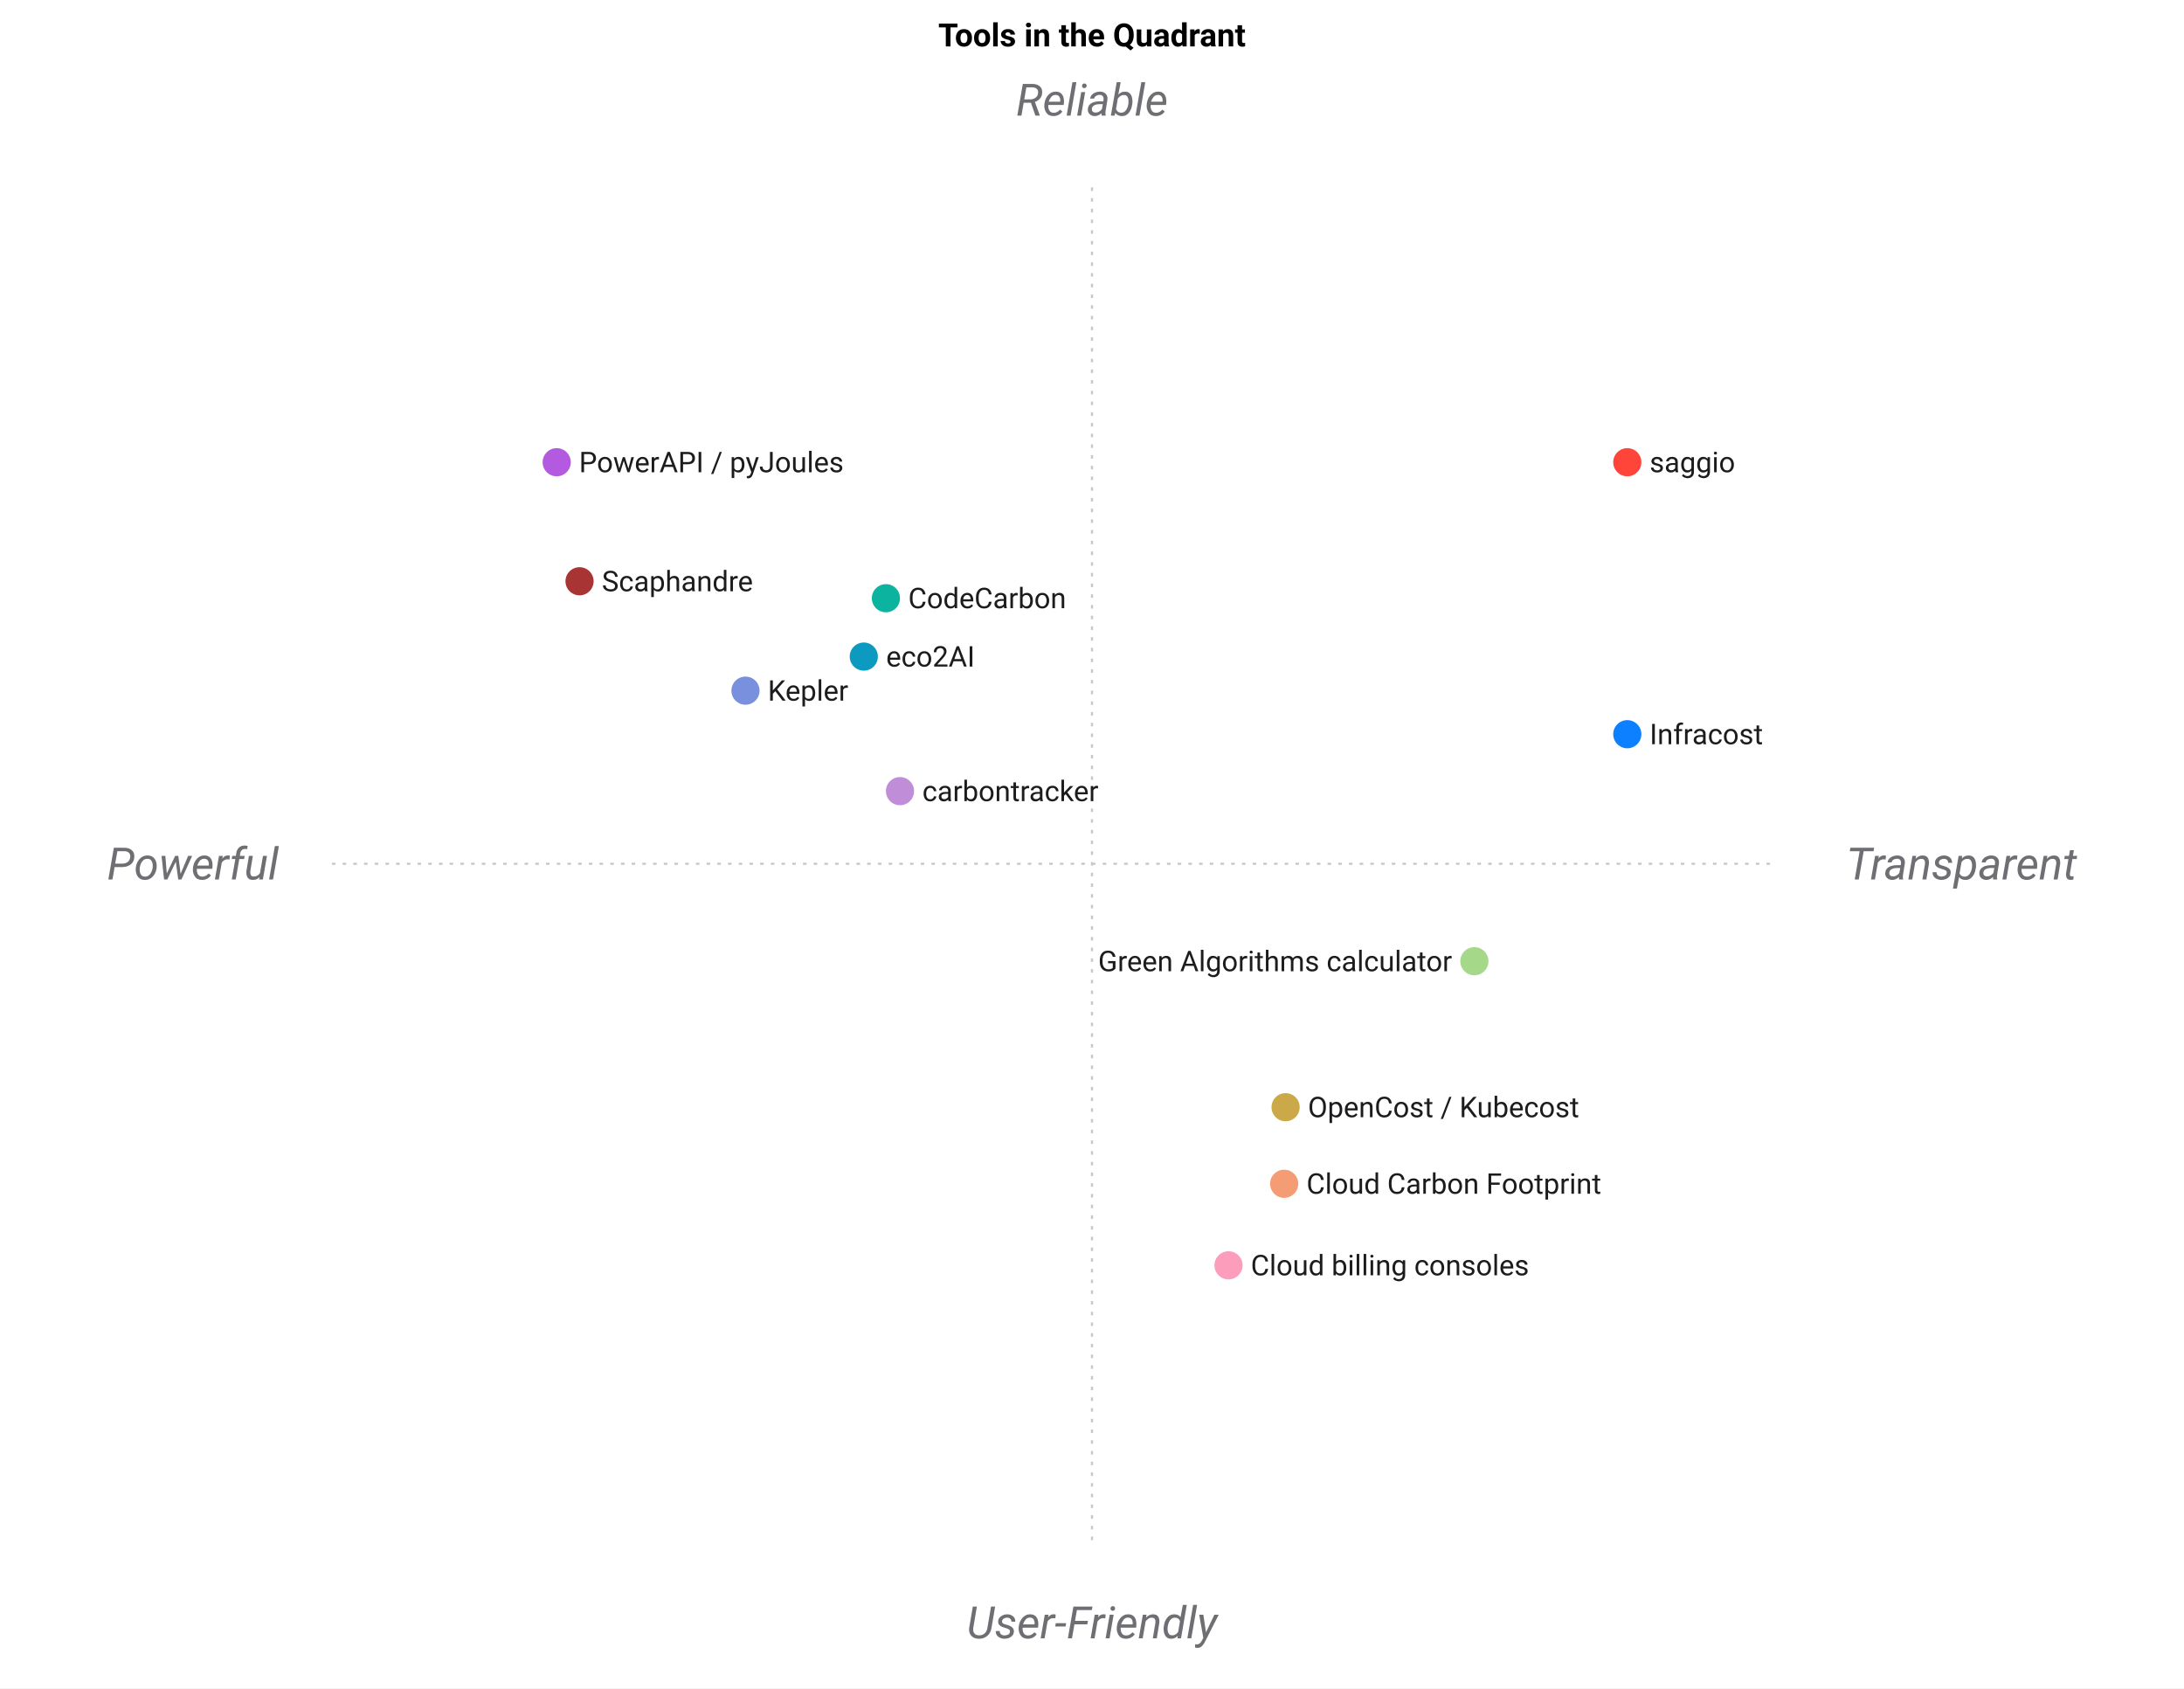
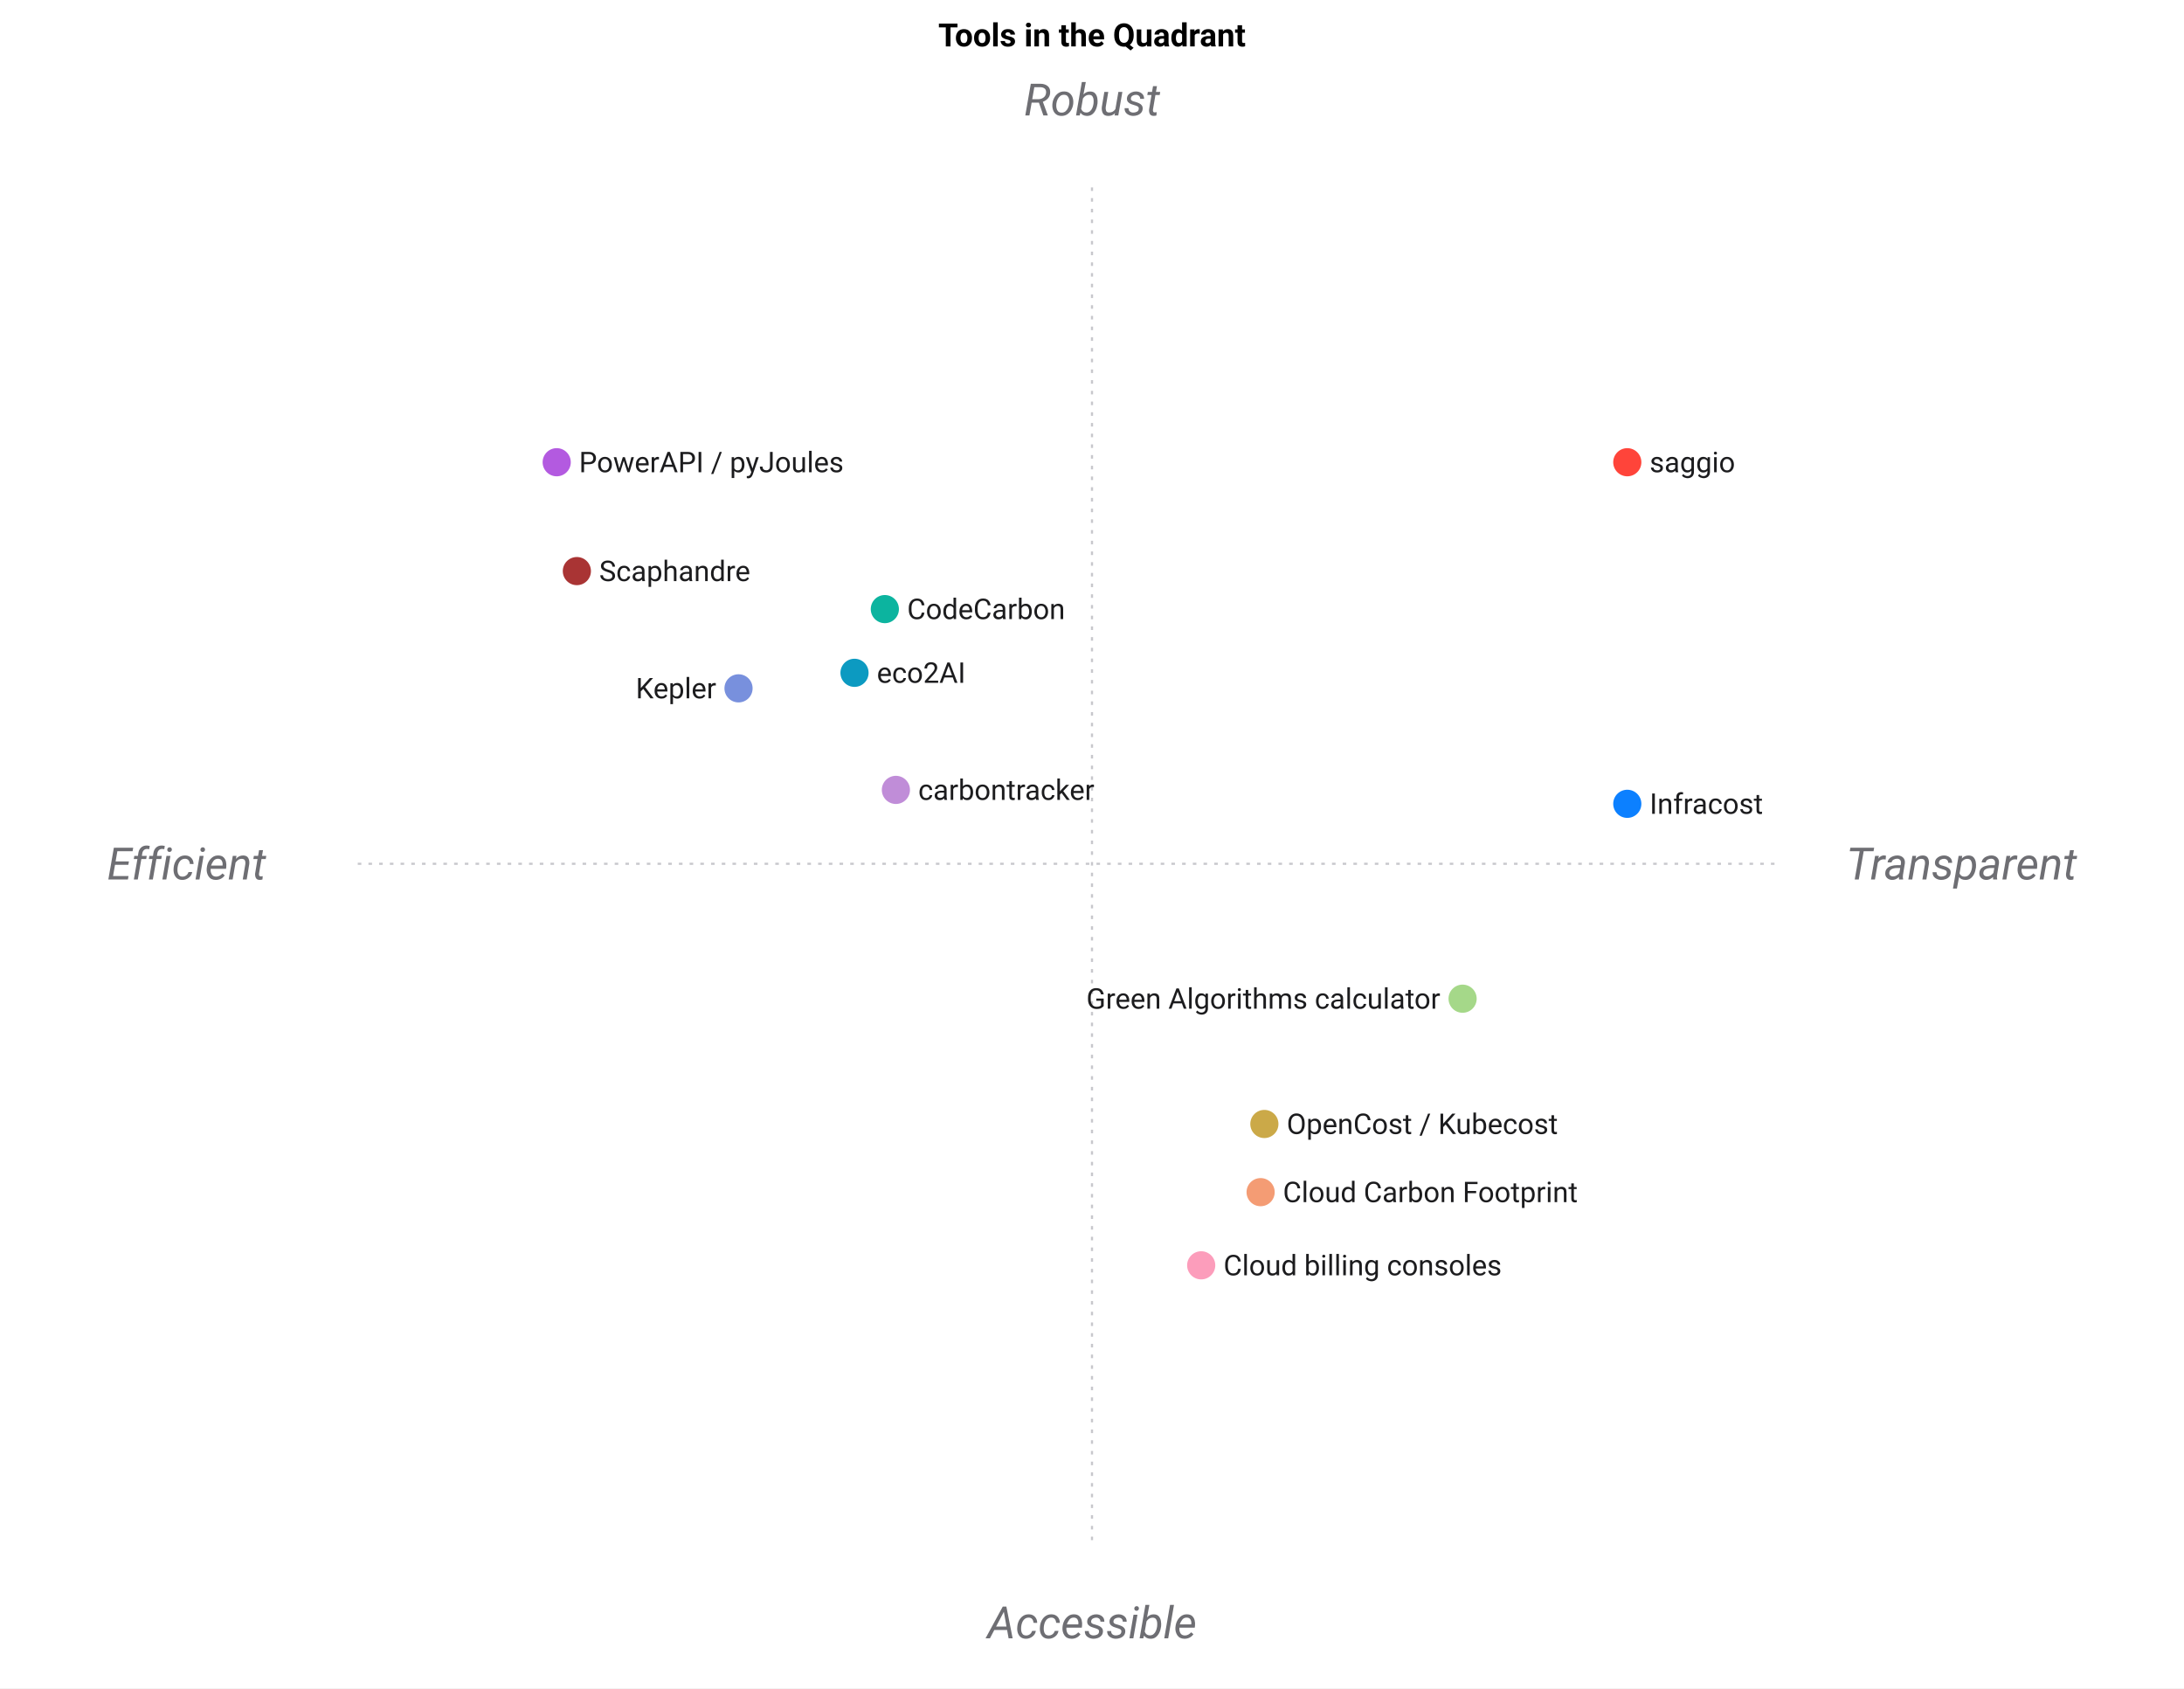
<svg xmlns="http://www.w3.org/2000/svg" width="1224" height="946" viewBox="0 0 1224 946" role="img" aria-labelledby="sp-title sp-desc" font-family="Roboto, -apple-system, Helvetica, Arial, sans-serif">
  <rect width="1224" height="946" fill="#FFFFFF" />
  <style>.sp-dot{cursor:pointer}.sp-dot:hover circle,.sp-dot:focus circle{stroke-width:2.4}.sp-dot:hover,.sp-dot:focus{filter:brightness(1.08);outline:none}</style>
-   <line x1="186.0" y1="484.0" x2="994.5" y2="484.0" stroke="#C7C7CC" stroke-width="1.2" stroke-dasharray="2,4" />
+   <line x1="200.5" y1="484.0" x2="994.5" y2="484.0" stroke="#C7C7CC" stroke-width="1.2" stroke-dasharray="2,4" />
  <line x1="612.0" y1="863.0" x2="612.0" y2="105.0" stroke="#C7C7CC" stroke-width="1.2" stroke-dasharray="2,4" />
  <text data-pole="right" x="1164.0" y="492.8" font-size="25" font-style="italic" fill="#6E6E73" text-anchor="end">Transparent</text>
-   <text data-pole="left" x="60.0" y="492.8" font-size="25" font-style="italic" fill="#6E6E73" text-anchor="start">Powerful</text>
-   <text data-pole="top" x="612.0" y="64.8" font-size="25" font-style="italic" fill="#6E6E73" text-anchor="middle">Reliable</text>
-   <text data-pole="bottom" x="612.0" y="918.0" font-size="25" font-style="italic" fill="#6E6E73" text-anchor="middle">User-Friendly</text>
-   <g class="sp-dot" tabindex="0" role="img" aria-label="Tools: saggio role: best axis1: 2.83 axis2: 1.41">
+   <text data-pole="left" x="60.0" y="492.8" font-size="25" font-style="italic" fill="#6E6E73" text-anchor="start">Efficient</text>
+   <text data-pole="top" x="612.0" y="64.7" font-size="25" font-style="italic" fill="#6E6E73" text-anchor="middle">Robust</text>
+   <text data-pole="bottom" x="612.0" y="918.0" font-size="25" font-style="italic" fill="#6E6E73" text-anchor="middle">Accessible</text>
+   <g class="sp-dot" tabindex="0" role="img" aria-label="Tools: saggio role: best axis1: 2.80 axis2: 1.48">
    <circle cx="912.0" cy="259.0" r="8.39" fill="#FF3B30" stroke="white" stroke-width="1" opacity="0.95" />
  </g>
  <text x="924.5" y="264.6" font-size="16" fill="#1C1C1E" text-anchor="start">saggio</text>
-   <g class="sp-dot" tabindex="0" role="img" aria-label="Tools: CodeCarbon role: competitor axis1: -1.09 axis2: 0.93">
-     <circle cx="496.5" cy="335.2" r="8.39" fill="#00B09A" stroke="white" stroke-width="1" opacity="0.95" />
+   <g class="sp-dot" tabindex="0" role="img" aria-label="Tools: CodeCarbon role: competitor axis1: -1.08 axis2: 0.94">
+     <circle cx="495.9" cy="341.3" r="8.39" fill="#00B09A" stroke="white" stroke-width="1" opacity="0.95" />
  </g>
-   <text x="509.0" y="340.8" font-size="16" fill="#1C1C1E" text-anchor="start">CodeCarbon</text>
-   <g class="sp-dot" tabindex="0" role="img" aria-label="Tools: Green Algorithms calculator role: competitor axis1: 2.02 axis2: -0.34">
-     <circle cx="826.3" cy="538.6" r="8.39" fill="#A1D683" stroke="white" stroke-width="1" opacity="0.95" />
+   <text x="508.4" y="346.9" font-size="16" fill="#1C1C1E" text-anchor="start">CodeCarbon</text>
+   <g class="sp-dot" tabindex="0" role="img" aria-label="Tools: Green Algorithms calculator role: competitor axis1: 1.94 axis2: -0.50">
+     <circle cx="819.7" cy="559.6" r="8.39" fill="#A1D683" stroke="white" stroke-width="1" opacity="0.95" />
  </g>
-   <text x="813.8" y="544.2" font-size="16" fill="#1C1C1E" text-anchor="end">Green Algorithms calculator</text>
-   <g class="sp-dot" tabindex="0" role="img" aria-label="Tools: Scaphandre role: worst axis1: -2.71 axis2: 0.99">
-     <circle cx="324.8" cy="325.7" r="8.39" fill="#A52A2A" stroke="white" stroke-width="1" opacity="0.95" />
+   <text x="807.2" y="565.2" font-size="16" fill="#1C1C1E" text-anchor="end">Green Algorithms calculator</text>
+   <g class="sp-dot" tabindex="0" role="img" aria-label="Tools: Scaphandre role: worst axis1: -2.69 axis2: 1.08">
+     <circle cx="323.3" cy="320.0" r="8.39" fill="#A52A2A" stroke="white" stroke-width="1" opacity="0.95" />
  </g>
-   <text x="337.3" y="331.3" font-size="16" fill="#1C1C1E" text-anchor="start">Scaphandre</text>
-   <g class="sp-dot" tabindex="0" role="img" aria-label="Tools: PowerAPI / pyJoules role: top axis1: -2.83 axis2: 1.41">
+   <text x="335.8" y="325.6" font-size="16" fill="#1C1C1E" text-anchor="start">Scaphandre</text>
+   <g class="sp-dot" tabindex="0" role="img" aria-label="Tools: PowerAPI / pyJoules role: top axis1: -2.80 axis2: 1.48">
    <circle cx="312.0" cy="259.0" r="8.39" fill="#AF52DE" stroke="white" stroke-width="1" opacity="0.95" />
  </g>
  <text x="324.5" y="264.6" font-size="16" fill="#1C1C1E" text-anchor="start">PowerAPI / pyJoules</text>
-   <g class="sp-dot" tabindex="0" role="img" aria-label="Tools: Kepler role: competitor axis1: -1.83 axis2: 0.61">
-     <circle cx="417.8" cy="387.0" r="8.39" fill="#718ADB" stroke="white" stroke-width="1" opacity="0.95" />
+   <g class="sp-dot" tabindex="0" role="img" aria-label="Tools: Kepler role: competitor axis1: -1.85 axis2: 0.65">
+     <circle cx="413.9" cy="385.7" r="8.39" fill="#718ADB" stroke="white" stroke-width="1" opacity="0.95" />
  </g>
-   <text x="430.3" y="392.6" font-size="16" fill="#1C1C1E" text-anchor="start">Kepler</text>
-   <g class="sp-dot" tabindex="0" role="img" aria-label="Tools: eco2AI role: competitor axis1: -1.21 axis2: 0.73">
-     <circle cx="484.1" cy="367.9" r="8.39" fill="#0095BE" stroke="white" stroke-width="1" opacity="0.95" />
+   <text x="401.4" y="391.3" font-size="16" fill="#1C1C1E" text-anchor="end">Kepler</text>
+   <g class="sp-dot" tabindex="0" role="img" aria-label="Tools: eco2AI role: competitor axis1: -1.24 axis2: 0.70">
+     <circle cx="478.9" cy="377.0" r="8.39" fill="#0095BE" stroke="white" stroke-width="1" opacity="0.95" />
  </g>
-   <text x="496.6" y="373.5" font-size="16" fill="#1C1C1E" text-anchor="start">eco2AI</text>
-   <g class="sp-dot" tabindex="0" role="img" aria-label="Tools: carbontracker role: competitor axis1: -1.02 axis2: 0.25">
-     <circle cx="504.4" cy="443.3" r="8.39" fill="#BD87D6" stroke="white" stroke-width="1" opacity="0.95" />
+   <text x="491.4" y="382.6" font-size="16" fill="#1C1C1E" text-anchor="start">eco2AI</text>
+   <g class="sp-dot" tabindex="0" role="img" aria-label="Tools: carbontracker role: competitor axis1: -1.03 axis2: 0.27">
+     <circle cx="502.1" cy="442.6" r="8.39" fill="#BD87D6" stroke="white" stroke-width="1" opacity="0.95" />
  </g>
-   <text x="516.9" y="448.9" font-size="16" fill="#1C1C1E" text-anchor="start">carbontracker</text>
-   <g class="sp-dot" tabindex="0" role="img" aria-label="Tools: Cloud Carbon Footprint role: competitor axis1: 1.02 axis2: -1.12">
-     <circle cx="719.7" cy="663.3" r="8.39" fill="#F3976D" stroke="white" stroke-width="1" opacity="0.95" />
+   <text x="514.6" y="448.2" font-size="16" fill="#1C1C1E" text-anchor="start">carbontracker</text>
+   <g class="sp-dot" tabindex="0" role="img" aria-label="Tools: Cloud Carbon Footprint role: competitor axis1: 0.88 axis2: -1.21">
+     <circle cx="706.5" cy="668.0" r="8.39" fill="#F3976D" stroke="white" stroke-width="1" opacity="0.95" />
  </g>
-   <text x="732.2" y="668.9" font-size="16" fill="#1C1C1E" text-anchor="start">Cloud Carbon Footprint</text>
-   <g class="sp-dot" tabindex="0" role="img" aria-label="Tools: Infracost role: right axis1: 2.83 axis2: 0.45">
-     <circle cx="912.0" cy="411.4" r="8.39" fill="#007AFF" stroke="white" stroke-width="1" opacity="0.95" />
+   <text x="719.0" y="673.6" font-size="16" fill="#1C1C1E" text-anchor="start">Cloud Carbon Footprint</text>
+   <g class="sp-dot" tabindex="0" role="img" aria-label="Tools: Infracost role: right axis1: 2.80 axis2: 0.22">
+     <circle cx="912.0" cy="450.4" r="8.39" fill="#007AFF" stroke="white" stroke-width="1" opacity="0.95" />
  </g>
-   <text x="924.5" y="417.0" font-size="16" fill="#1C1C1E" text-anchor="start">Infracost</text>
-   <g class="sp-dot" tabindex="0" role="img" aria-label="Tools: OpenCost / Kubecost role: competitor axis1: 1.02 axis2: -0.85">
-     <circle cx="720.5" cy="620.4" r="8.39" fill="#C8A53F" stroke="white" stroke-width="1" opacity="0.95" />
+   <text x="924.5" y="456.0" font-size="16" fill="#1C1C1E" text-anchor="start">Infracost</text>
+   <g class="sp-dot" tabindex="0" role="img" aria-label="Tools: OpenCost / Kubecost role: competitor axis1: 0.90 axis2: -0.96">
+     <circle cx="708.6" cy="629.8" r="8.39" fill="#C8A53F" stroke="white" stroke-width="1" opacity="0.95" />
  </g>
-   <text x="733.0" y="626.0" font-size="16" fill="#1C1C1E" text-anchor="start">OpenCost / Kubecost</text>
-   <g class="sp-dot" tabindex="0" role="img" aria-label="Tools: Cloud billing consoles role: competitor axis1: 0.72 axis2: -1.41">
-     <circle cx="688.5" cy="709.0" r="8.39" fill="#FC98B8" stroke="white" stroke-width="1" opacity="0.95" />
+   <text x="721.1" y="635.4" font-size="16" fill="#1C1C1E" text-anchor="start">OpenCost / Kubecost</text>
+   <g class="sp-dot" tabindex="0" role="img" aria-label="Tools: Cloud billing consoles role: competitor axis1: 0.57 axis2: -1.48">
+     <circle cx="673.2" cy="709.0" r="8.39" fill="#FC98B8" stroke="white" stroke-width="1" opacity="0.95" />
  </g>
-   <text x="701.0" y="714.6" font-size="16" fill="#1C1C1E" text-anchor="start">Cloud billing consoles</text>
+   <text x="685.7" y="714.6" font-size="16" fill="#1C1C1E" text-anchor="start">Cloud billing consoles</text>
  <text x="612.0" y="26" font-size="18" font-weight="bold" fill="#000" text-anchor="middle">Tools in the Quadrant</text>
</svg>
